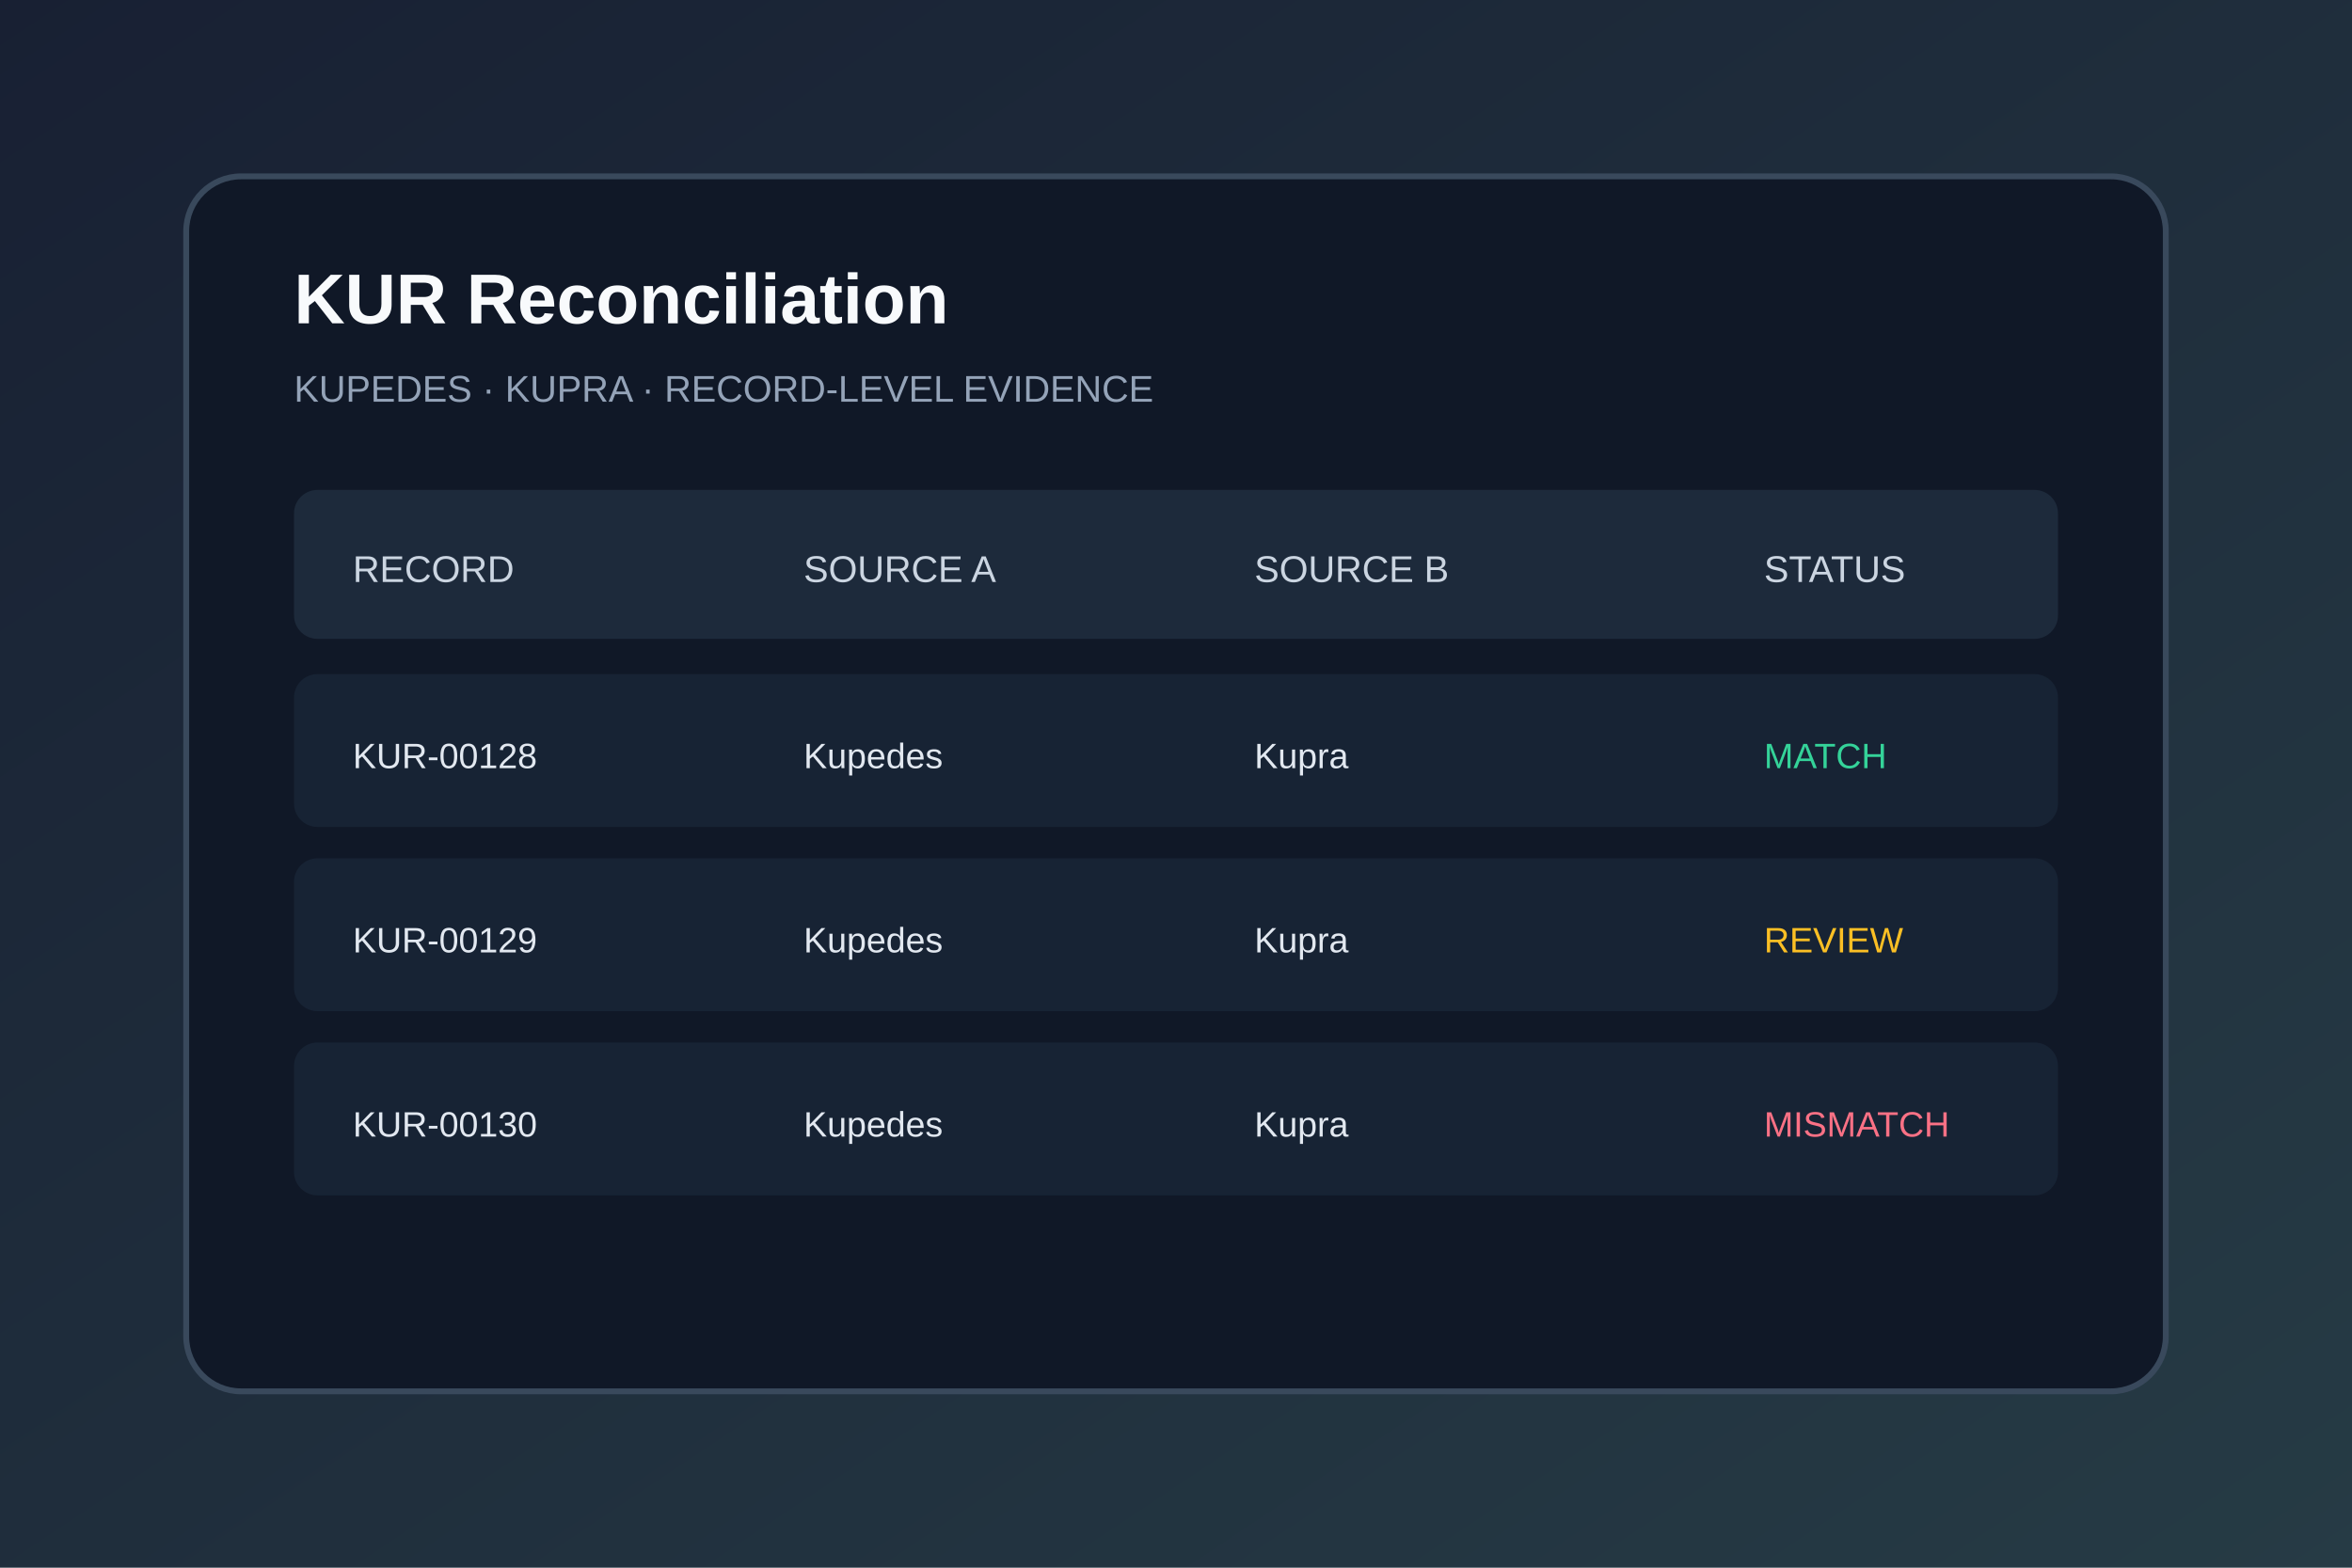
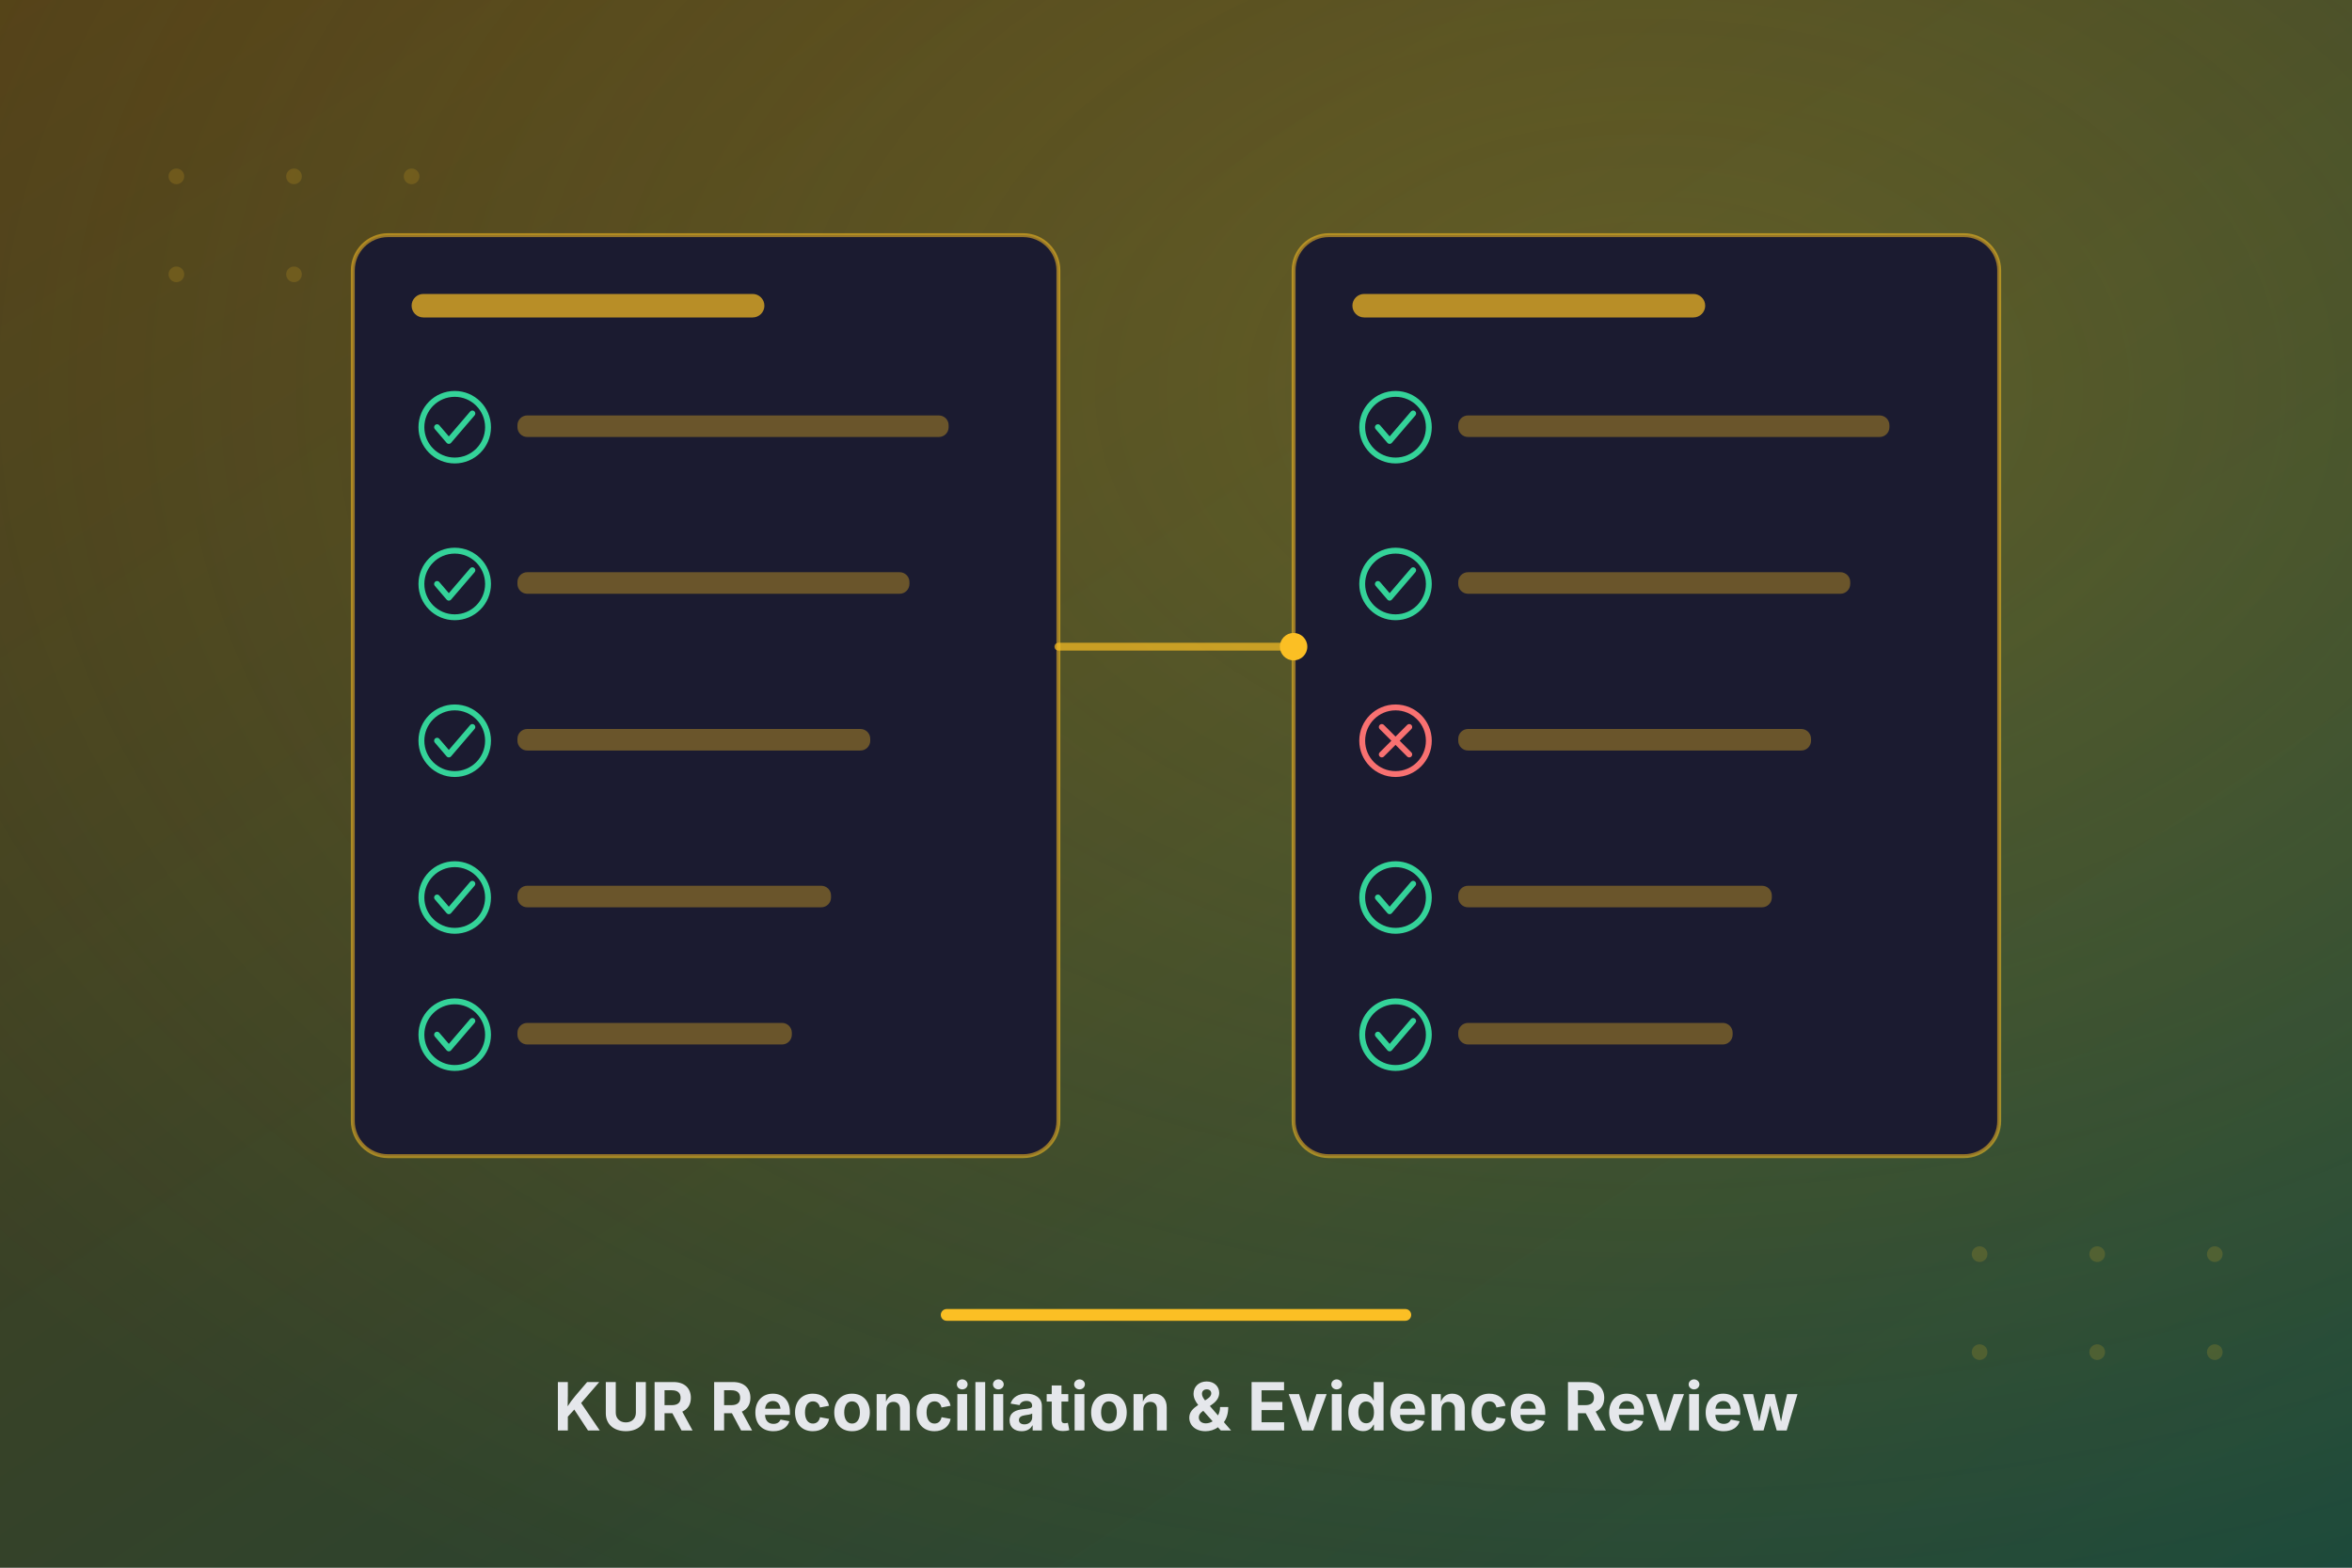
- <svg xmlns="http://www.w3.org/2000/svg" viewBox="0 0 1200 800" role="img" aria-labelledby="title">
+ <svg xmlns="http://www.w3.org/2000/svg" width="1200" height="800" viewBox="0 0 1200 800">
  <defs>
-     <linearGradient id="bg" x2="1" y2="1">
-       <stop stop-color="#182033" />
-       <stop offset="1" stop-color="#263b45" />
+     <linearGradient id="gkur" x1="0" y1="0" x2="1" y2="1">
+       <stop offset="0" stop-color="#FBBF24" stop-opacity="0.28" />
+       <stop offset="1" stop-color="#34D399" stop-opacity="0.30" />
    </linearGradient>
+     <radialGradient id="rkur" cx="0.7" cy="0.25" r="0.9">
+       <stop offset="0" stop-color="#FBBF24" stop-opacity="0.22" />
+       <stop offset="1" stop-color="#FBBF24" stop-opacity="0" />
+     </radialGradient>
  </defs>
-   <rect width="1200" height="800" fill="url(#bg)" />
-   <rect x="95" y="90" width="1010" height="620" rx="28" fill="#101827" stroke="#39495c" stroke-width="3" />
-   <text x="150" y="165" fill="#f8fafc" font-family="Arial,sans-serif" font-size="36" font-weight="700">KUR Reconciliation</text>
-   <text x="150" y="205" fill="#94a3b8" font-family="Arial,sans-serif" font-size="19">KUPEDES · KUPRA · RECORD-LEVEL EVIDENCE</text>
-   <rect x="150" y="250" width="900" height="76" rx="12" fill="#1d2a3b" />
-   <g fill="#cbd5e1" font-family="Arial,sans-serif" font-size="19">
-     <text x="180" y="297">RECORD</text>
-     <text x="410" y="297">SOURCE A</text>
-     <text x="640" y="297">SOURCE B</text>
-     <text x="900" y="297">STATUS</text>
+   <rect width="1200" height="800" fill="#0B0B14" />
+   <rect width="1200" height="800" fill="url(#gkur)" />
+   <rect width="1200" height="800" fill="url(#rkur)" />
+   <g fill="#FBBF24" fill-opacity="0.16">
+     <circle cx="90" cy="90" r="4" />
+     <circle cx="150" cy="90" r="4" />
+     <circle cx="210" cy="90" r="4" />
+     <circle cx="90" cy="140" r="4" />
+     <circle cx="150" cy="140" r="4" />
+     <circle cx="210" cy="140" r="4" />
+     <circle cx="1010" cy="640" r="4" />
+     <circle cx="1070" cy="640" r="4" />
+     <circle cx="1130" cy="640" r="4" />
+     <circle cx="1010" cy="690" r="4" />
+     <circle cx="1070" cy="690" r="4" />
+     <circle cx="1130" cy="690" r="4" />
  </g>
-   <g fill="#172334">
-     <rect x="150" y="344" width="900" height="78" rx="12" />
-     <rect x="150" y="438" width="900" height="78" rx="12" />
-     <rect x="150" y="532" width="900" height="78" rx="12" />
-   </g>
-   <g fill="#e2e8f0" font-family="Arial,sans-serif" font-size="18">
-     <text x="180" y="392">KUR-00128</text>
-     <text x="410" y="392">Kupedes</text>
-     <text x="640" y="392">Kupra</text>
-     <text x="900" y="392" fill="#34d399">MATCH</text>
-     <text x="180" y="486">KUR-00129</text>
-     <text x="410" y="486">Kupedes</text>
-     <text x="640" y="486">Kupra</text>
-     <text x="900" y="486" fill="#fbbf24">REVIEW</text>
-     <text x="180" y="580">KUR-00130</text>
-     <text x="410" y="580">Kupedes</text>
-     <text x="640" y="580">Kupra</text>
-     <text x="900" y="580" fill="#fb7185">MISMATCH</text>
-   </g>
+   <rect x="180" y="120" width="360" height="470" rx="18" fill="#1B1B30" stroke="#FBBF24" stroke-opacity="0.55" stroke-width="2" />
+   <rect x="210" y="150" width="180" height="12" rx="6" fill="#FBBF24" fill-opacity="0.7" />
+   <circle cx="232" cy="218" r="17" fill="none" stroke="#34D399" stroke-width="3" />
+   <path d="M223 218 l6 7 l12 -14" fill="none" stroke="#34D399" stroke-width="3" stroke-linecap="round" stroke-linejoin="round" />
+   <rect x="264" y="212" width="220" height="11" rx="5" fill="#FBBF24" fill-opacity="0.35" />
+   <circle cx="232" cy="298" r="17" fill="none" stroke="#34D399" stroke-width="3" />
+   <path d="M223 298 l6 7 l12 -14" fill="none" stroke="#34D399" stroke-width="3" stroke-linecap="round" stroke-linejoin="round" />
+   <rect x="264" y="292" width="200" height="11" rx="5" fill="#FBBF24" fill-opacity="0.35" />
+   <circle cx="232" cy="378" r="17" fill="none" stroke="#34D399" stroke-width="3" />
+   <path d="M223 378 l6 7 l12 -14" fill="none" stroke="#34D399" stroke-width="3" stroke-linecap="round" stroke-linejoin="round" />
+   <rect x="264" y="372" width="180" height="11" rx="5" fill="#FBBF24" fill-opacity="0.35" />
+   <circle cx="232" cy="458" r="17" fill="none" stroke="#34D399" stroke-width="3" />
+   <path d="M223 458 l6 7 l12 -14" fill="none" stroke="#34D399" stroke-width="3" stroke-linecap="round" stroke-linejoin="round" />
+   <rect x="264" y="452" width="160" height="11" rx="5" fill="#FBBF24" fill-opacity="0.35" />
+   <circle cx="232" cy="528" r="17" fill="none" stroke="#34D399" stroke-width="3" />
+   <path d="M223 528 l6 7 l12 -14" fill="none" stroke="#34D399" stroke-width="3" stroke-linecap="round" stroke-linejoin="round" />
+   <rect x="264" y="522" width="140" height="11" rx="5" fill="#FBBF24" fill-opacity="0.35" />
+   <rect x="660" y="120" width="360" height="470" rx="18" fill="#1B1B30" stroke="#FBBF24" stroke-opacity="0.55" stroke-width="2" />
+   <rect x="690" y="150" width="180" height="12" rx="6" fill="#FBBF24" fill-opacity="0.7" />
+   <circle cx="712" cy="218" r="17" fill="none" stroke="#34D399" stroke-width="3" />
+   <path d="M703 218 l6 7 l12 -14" fill="none" stroke="#34D399" stroke-width="3" stroke-linecap="round" stroke-linejoin="round" />
+   <rect x="744" y="212" width="220" height="11" rx="5" fill="#FBBF24" fill-opacity="0.35" />
+   <circle cx="712" cy="298" r="17" fill="none" stroke="#34D399" stroke-width="3" />
+   <path d="M703 298 l6 7 l12 -14" fill="none" stroke="#34D399" stroke-width="3" stroke-linecap="round" stroke-linejoin="round" />
+   <rect x="744" y="292" width="200" height="11" rx="5" fill="#FBBF24" fill-opacity="0.35" />
+   <circle cx="712" cy="378" r="17" fill="none" stroke="#F87171" stroke-width="3" />
+   <path d="M705 371 l14 14 M719 371 l-14 14" stroke="#F87171" stroke-width="3" stroke-linecap="round" />
+   <rect x="744" y="372" width="180" height="11" rx="5" fill="#FBBF24" fill-opacity="0.35" />
+   <circle cx="712" cy="458" r="17" fill="none" stroke="#34D399" stroke-width="3" />
+   <path d="M703 458 l6 7 l12 -14" fill="none" stroke="#34D399" stroke-width="3" stroke-linecap="round" stroke-linejoin="round" />
+   <rect x="744" y="452" width="160" height="11" rx="5" fill="#FBBF24" fill-opacity="0.35" />
+   <circle cx="712" cy="528" r="17" fill="none" stroke="#34D399" stroke-width="3" />
+   <path d="M703 528 l6 7 l12 -14" fill="none" stroke="#34D399" stroke-width="3" stroke-linecap="round" stroke-linejoin="round" />
+   <rect x="744" y="522" width="140" height="11" rx="5" fill="#FBBF24" fill-opacity="0.35" />
+   <line x1="540" y1="330" x2="660" y2="330" stroke="#FBBF24" stroke-opacity="0.7" stroke-width="4" stroke-linecap="round" />
+   <circle cx="660" cy="330" r="7" fill="#FBBF24" />
+   <rect x="480" y="668" width="240" height="6" rx="3" fill="#FBBF24" />
+   <text x="600" y="730" text-anchor="middle" fill="#E5E7EB" font-family="Inter, Arial, sans-serif" font-size="34" font-weight="700">KUR Reconciliation &amp; Evidence Review</text>
</svg>
